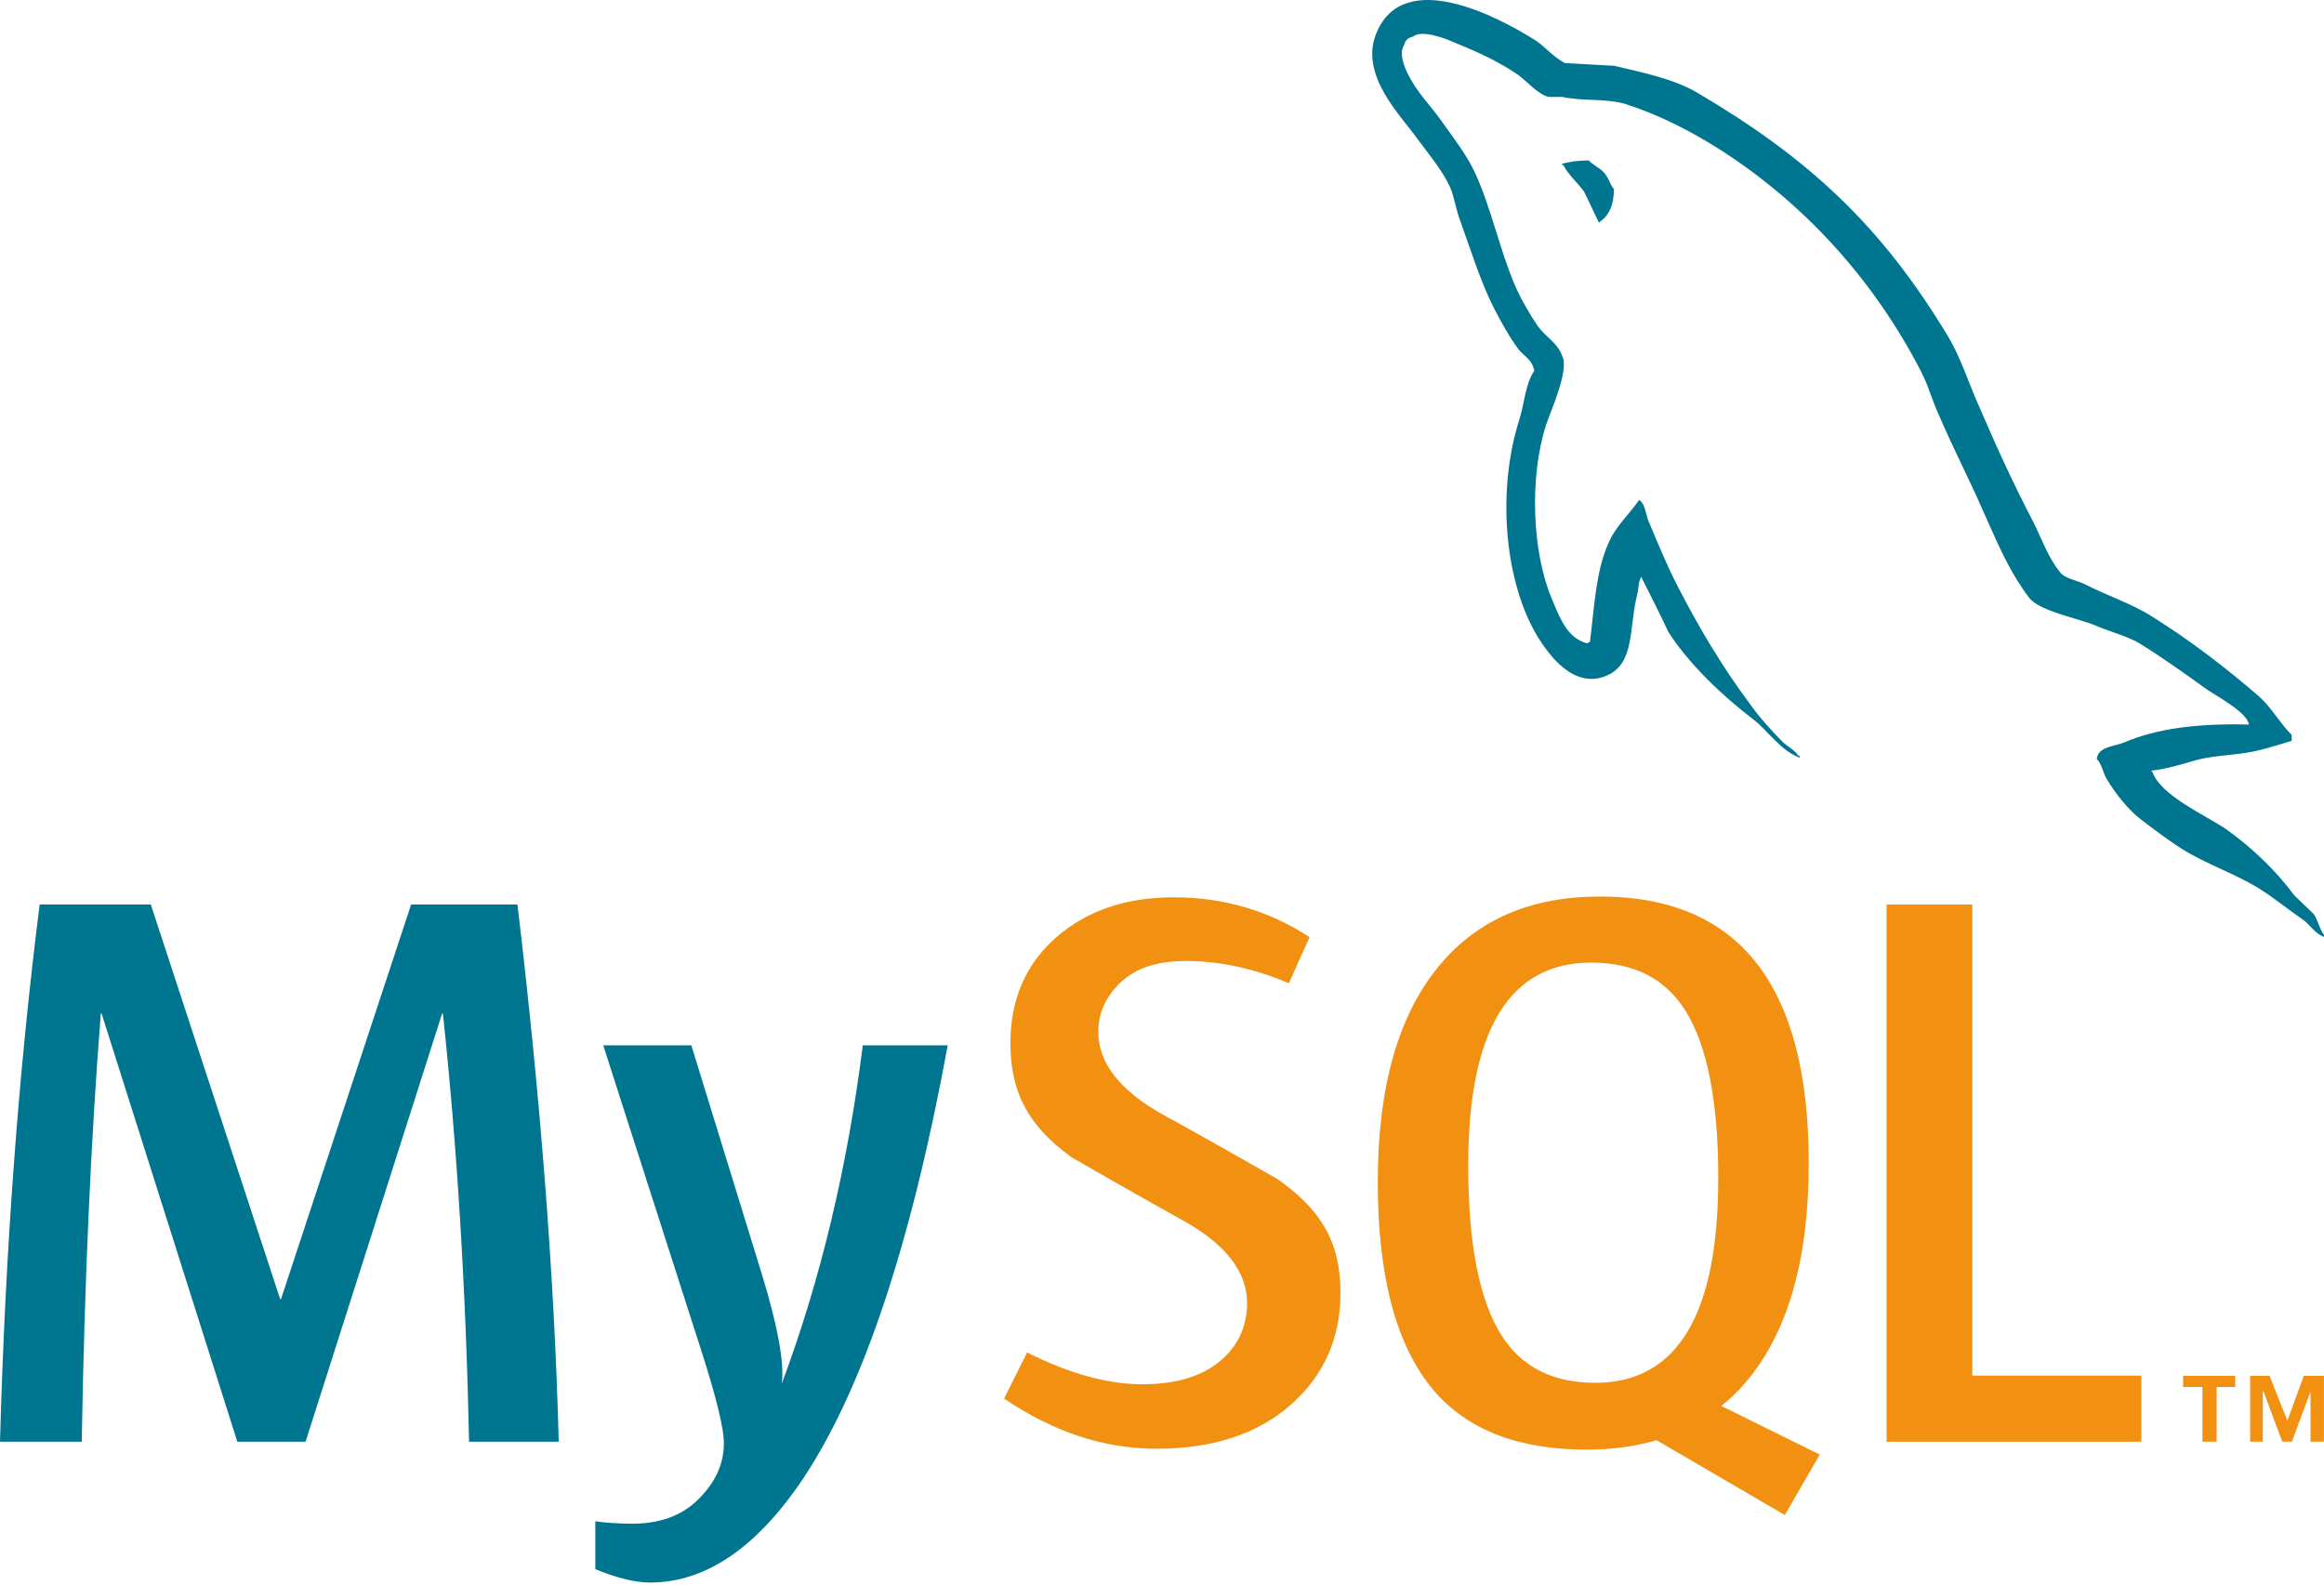
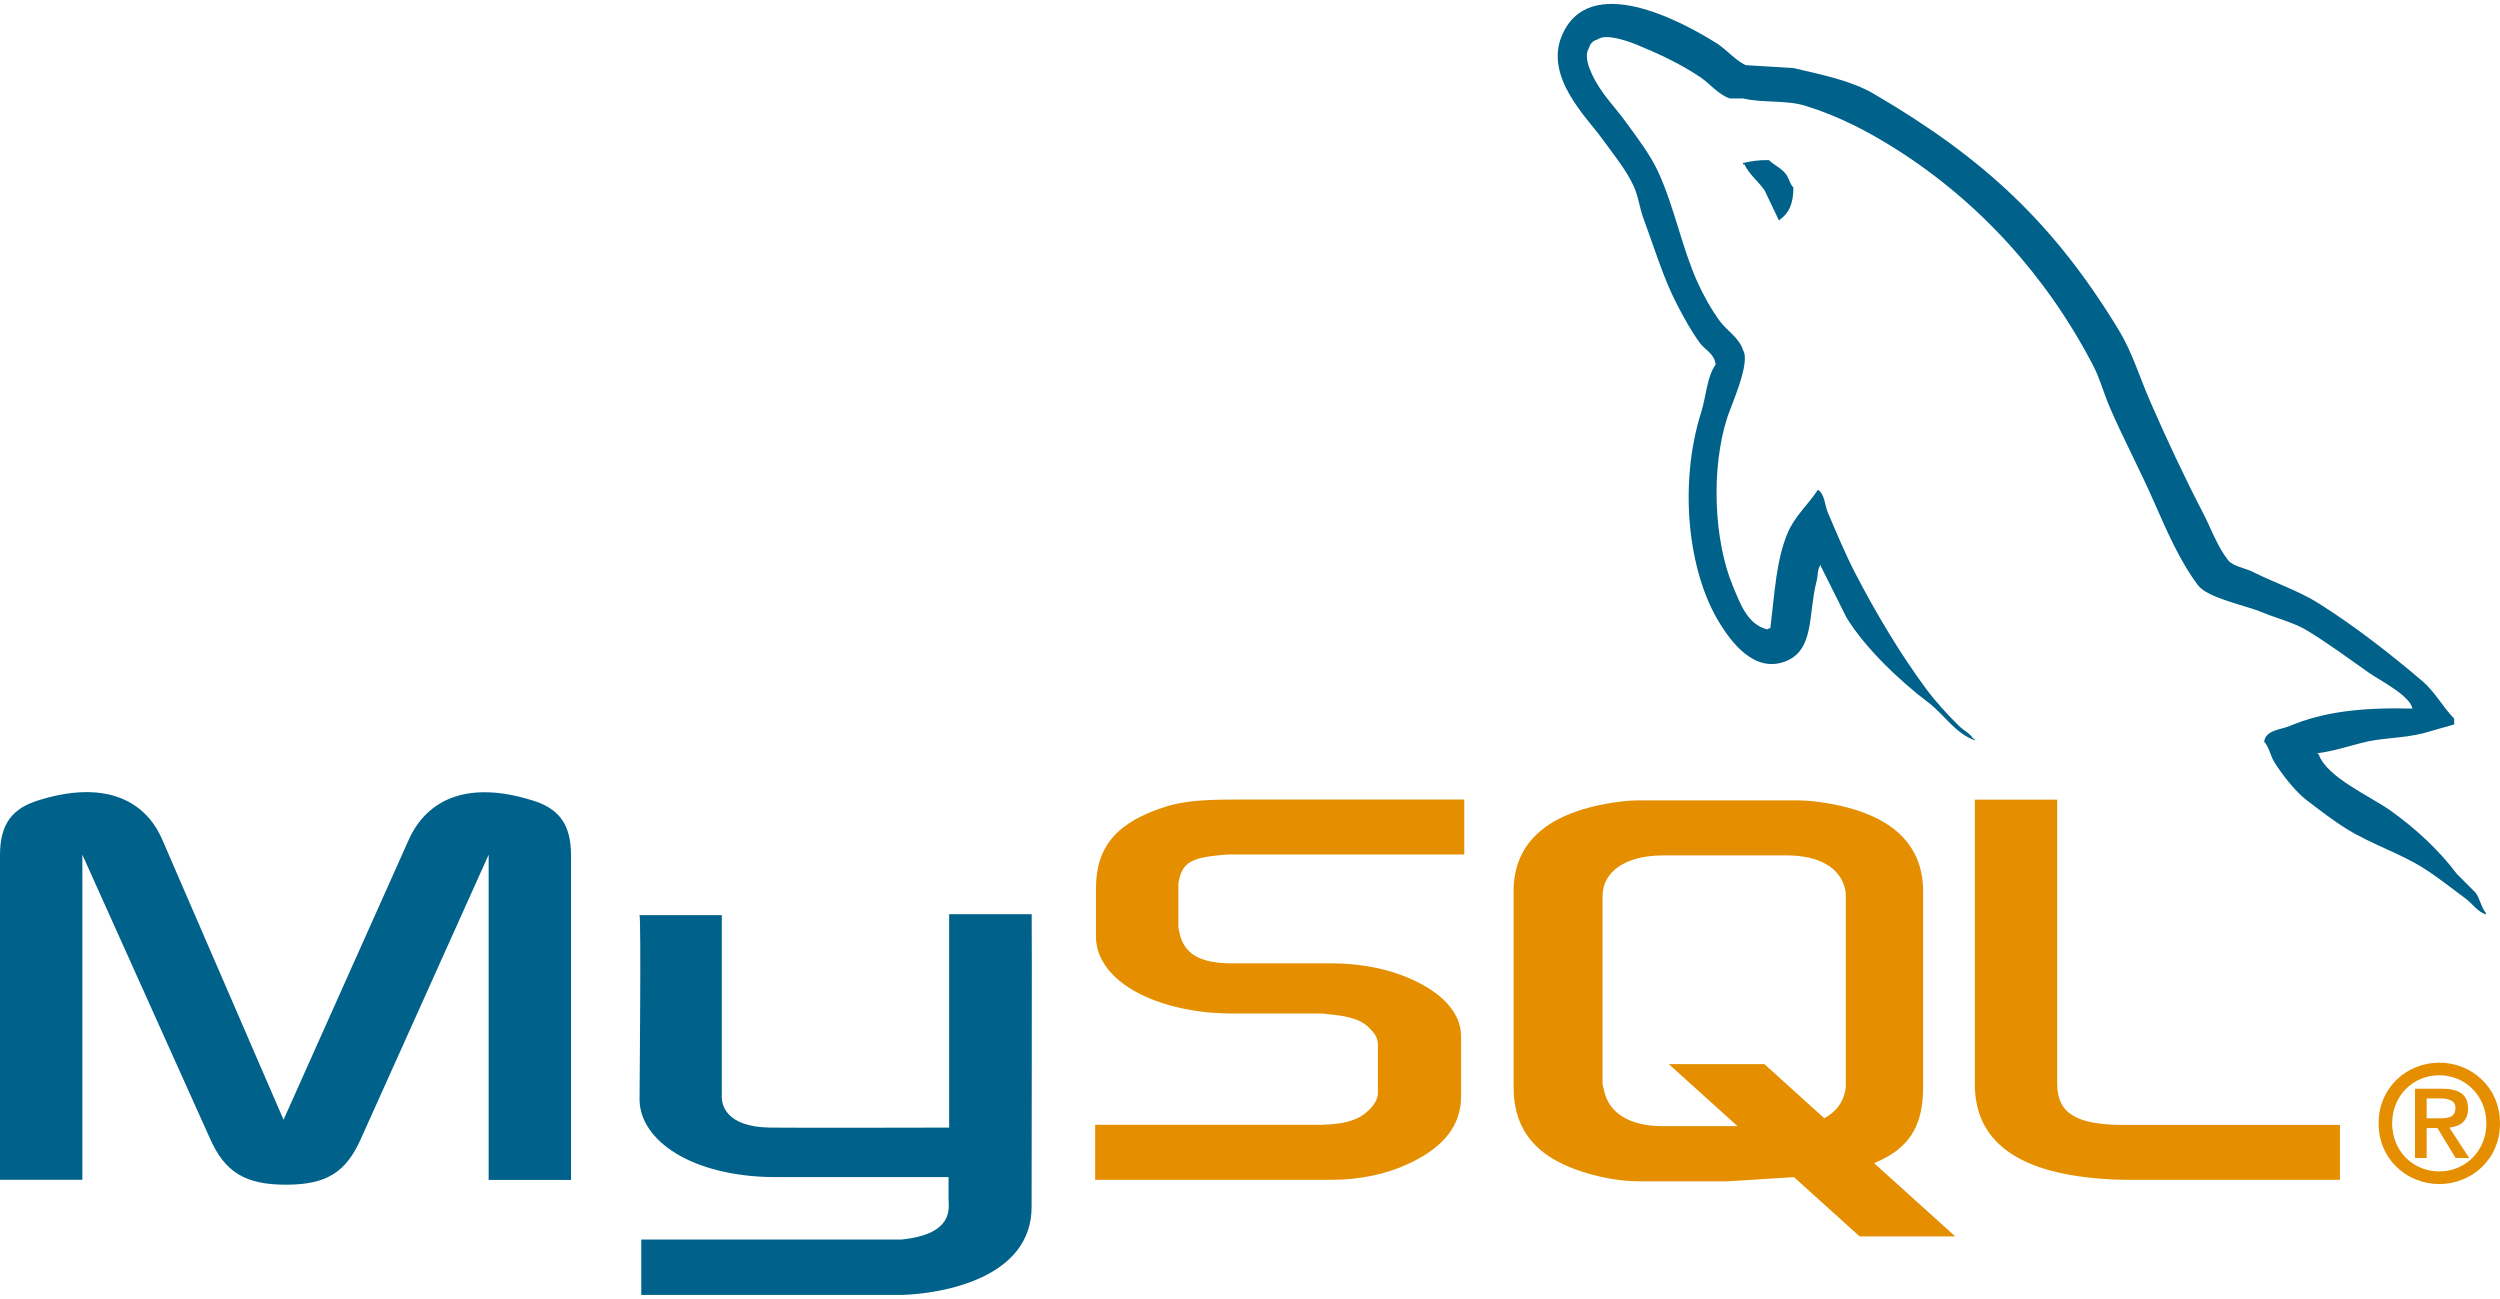
- <svg xmlns="http://www.w3.org/2000/svg" width="512px" height="349px" viewBox="0 0 512 349" version="1.1" preserveAspectRatio="xMidYMid">
-   <g>
-     <path d="M152.309,230.297 L167.87,280.784 C171.366,292.247 172.824,300.249 172.24,304.81 C180.751,282.018 186.696,257.18 190.079,230.297 L208.789,230.297 C200.744,274.063 190.133,305.867 176.962,325.708 C166.7,340.996 155.458,348.64 143.216,348.64 C139.952,348.64 135.928,347.654 131.153,345.696 L131.153,335.145 C133.486,335.488 136.223,335.671 139.371,335.671 C145.082,335.671 149.685,334.088 153.187,330.929 C157.38,327.08 159.479,322.754 159.479,317.96 C159.479,314.685 157.842,307.966 154.583,297.802 L132.902,230.297 L152.309,230.297 Z M33.224,199.266 L61.725,286.222 L61.9,286.222 L90.575,199.266 L114.003,199.266 C119.134,242.39 122.163,281.847 123.094,317.612 L103.341,317.612 C102.646,284.179 100.721,252.741 97.573,223.292 L97.399,223.292 L67.321,317.612 L52.28,317.612 L22.384,223.292 L22.208,223.292 C19.99,251.574 18.594,283.011 18.012,317.612 L1.41179433e-16,317.612 C1.164,275.532 4.077,236.087 8.739,199.266 L33.224,199.266 Z" fill="#00758F" fill-rule="nonzero" />
-     <path d="M352.498,197.509 C383.155,197.509 398.484,217.096 398.484,256.249 C398.484,277.525 393.874,293.596 384.663,304.453 C383.002,306.437 381.168,308.151 379.236,309.739 L379.236,309.739 L400.931,320.466 L400.91,320.465 L393.207,333.767 L364.954,317.282 C360.271,318.669 355.118,319.362 349.503,319.362 C334.45,319.362 323.206,314.975 315.772,306.212 C307.611,296.518 303.534,281.257 303.534,260.455 C303.534,239.299 308.136,223.289 317.35,212.418 C325.742,202.474 337.461,197.509 352.498,197.509 Z M258.618,197.682 C269.575,197.682 279.539,200.614 288.512,206.457 L283.954,216.614 C276.275,213.35 268.703,211.711 261.238,211.711 C255.18,211.711 250.512,213.169 247.258,216.103 C243.986,219.011 241.962,222.754 241.962,227.315 C241.962,234.324 246.956,240.404 256.177,245.54 C258.657,246.889 261.888,248.687 265.208,250.551 L265.896,250.938 C266.011,251.002 266.126,251.067 266.241,251.132 L266.93,251.519 C267.045,251.584 267.16,251.649 267.274,251.713 L267.962,252.101 C274.943,256.036 281.51,259.792 281.51,259.792 C290.731,266.337 295.326,273.315 295.326,284.808 C295.326,294.845 291.648,303.084 284.317,309.531 C276.979,315.949 267.122,319.167 254.778,319.167 C243.233,319.167 232.044,315.463 221.206,308.117 L226.276,297.951 C235.603,302.626 244.043,304.96 251.622,304.96 C258.73,304.96 264.294,303.374 268.319,300.24 C272.336,297.083 274.743,292.681 274.743,287.097 C274.743,280.07 269.855,274.063 260.888,269.024 C258.559,267.743 255.577,266.07 252.493,264.327 L251.806,263.938 C250.544,263.225 249.273,262.503 248.028,261.796 L247.352,261.412 C241.298,257.968 236.063,254.959 236.063,254.959 C227.099,248.402 222.604,241.367 222.604,229.775 C222.604,220.188 225.956,212.439 232.65,206.544 C239.36,200.636 248.017,197.682 258.618,197.682 Z M434.513,199.266 L434.513,303.054 L471.751,303.054 L471.751,317.612 L415.627,317.612 L415.627,199.266 L434.513,199.266 Z M492.444,303.099 L492.444,305.559 L488.349,305.559 L488.349,317.599 L485.219,317.599 L485.219,305.559 L480.966,305.559 L480.966,303.099 L492.444,303.099 Z M500.004,303.099 L503.934,312.983 L507.545,303.099 L511.982,303.099 L511.982,317.599 L509.032,317.599 L509.032,306.564 L504.922,317.599 L502.795,317.599 L498.678,306.564 L498.52,306.564 L498.52,317.599 L495.729,317.599 L495.729,303.099 L500.004,303.099 Z M350.569,212.064 C332.503,212.064 323.465,226.973 323.465,256.773 C323.465,273.843 325.86,286.222 330.641,293.937 L330.641,293.937 C335.069,301.077 342.004,304.64 351.447,304.64 C369.513,304.64 378.55,289.614 378.55,259.576 C378.55,242.745 376.155,230.473 371.381,222.754 C366.947,215.63 360.015,212.064 350.569,212.064 Z" fill="#F29111" fill-rule="nonzero" />
-     <path d="M303.218,7.333 C309.211,-7.393 330.166,3.759 338.299,8.904 C340.291,10.19 342.577,12.909 344.862,13.914 C348.427,14.055 351.989,14.333 355.56,14.482 C362.258,16.056 368.532,17.342 373.809,20.348 C398.338,34.793 414.305,49.513 429.001,73.827 C432.139,78.978 433.709,84.55 436.274,90.123 C439.833,98.43 443.834,107.15 447.966,115.005 C449.815,118.729 451.247,122.87 453.816,126.015 C454.819,127.453 457.668,127.877 459.371,128.736 C464.079,131.173 469.783,133.023 474.21,135.883 C482.48,141.039 490.475,147.183 497.743,153.472 C500.452,155.901 502.298,159.338 504.879,161.906 L504.879,161.906 L504.879,163.202 C502.588,163.905 500.305,164.625 498.02,165.201 C493.029,166.484 488.608,166.194 483.766,167.477 C480.774,168.345 477.059,169.49 473.921,169.781 C474.061,169.922 474.21,170.073 474.21,170.073 C476.057,175.348 486.045,179.638 490.613,182.793 C496.161,186.797 501.302,191.654 505.44,197.23 C506.869,198.653 508.298,199.948 509.721,201.367 C510.714,202.805 510.994,204.665 512,205.948 L512,205.948 L512,206.381 C510.886,205.988 510.085,205.238 509.326,204.454 L508.873,203.981 C508.42,203.51 507.963,203.049 507.442,202.668 C504.294,200.518 501.168,197.946 498.02,195.947 C492.608,192.513 486.331,190.52 480.774,187.073 C477.632,185.072 474.637,182.793 471.642,180.504 C468.927,178.496 465.937,174.642 464.231,171.782 C463.226,170.202 463.088,168.345 461.94,167.203 C462.145,165.293 463.894,164.726 465.659,164.26 L466.065,164.153 C466.674,163.995 467.27,163.837 467.79,163.628 C475.204,160.48 484.043,159.338 495.457,159.624 L495.457,159.624 C495.028,156.758 487.895,153.187 485.618,151.471 C481.048,148.177 476.209,144.74 471.361,141.742 C468.792,140.172 464.365,139.026 461.519,137.743 C457.668,136.169 449.108,134.596 446.975,131.598 C443.35,126.872 440.746,121.235 438.218,115.541 L437.53,113.987 C437.3,113.469 437.071,112.951 436.841,112.434 C433.852,105.577 430.14,98.428 427.145,91.407 C425.579,87.982 424.86,84.976 423.144,81.691 C412.738,61.533 397.336,44.656 378.66,32.787 C372.523,28.925 365.679,25.351 358.126,22.922 C353.845,21.629 348.707,22.344 344.146,21.351 L344.146,21.351 L341.144,21.351 C338.582,20.63 336.443,17.914 334.444,16.481 C330.029,13.484 325.607,11.471 320.327,9.332 C318.477,8.474 313.194,6.476 311.35,8.049 C310.208,8.336 309.629,8.767 309.348,9.913 C308.212,11.624 309.211,14.199 309.918,15.776 C312.06,20.346 315.052,23.062 317.767,26.924 C320.184,30.349 323.185,34.211 324.898,37.935 C328.594,45.94 330.315,54.809 333.74,62.813 C335.011,65.823 337.019,69.248 338.868,71.964 C340.435,74.118 343.284,75.676 344.146,78.404 C345.864,81.264 341.574,90.701 340.581,93.698 C336.866,105.425 337.586,121.726 341.864,131.891 C341.94,132.069 342.016,132.248 342.092,132.427 L342.32,132.97 C343.882,136.693 345.554,140.702 349.707,141.743 C349.993,141.459 349.707,141.608 350.274,141.459 C351.279,133.591 351.562,126.014 354.274,119.858 C355.841,116.009 358.97,113.288 361.115,110.146 C362.544,111.002 362.544,113.583 363.397,115.291 C365.253,119.721 367.246,124.578 369.534,129.021 C374.23,138.171 379.513,147.042 385.501,155.046 C387.506,157.905 390.352,161.052 392.917,163.627 C394.06,164.624 395.34,165.2 396.199,166.483 L396.199,166.483 L396.479,166.483 L396.479,166.915 C392.201,165.338 389.489,160.912 386.077,158.328 C379.653,153.471 371.96,146.177 367.532,139.177 C365.68,135.16 363.678,131.309 361.682,127.311 L361.682,127.311 L361.682,127.022 C360.829,128.164 361.115,129.298 360.688,131.026 C358.836,138.171 360.262,146.322 353.845,148.892 C346.571,151.902 341.145,144.035 338.868,140.46 C331.592,128.594 329.599,108.576 334.73,92.417 C335.87,88.84 336.025,84.55 338.015,81.694 C337.586,79.112 335.596,78.406 334.444,76.824 C332.448,74.12 330.739,70.97 329.176,67.967 C326.174,62.101 324.038,55.092 321.759,48.801 C320.757,46.232 320.47,43.653 319.471,41.221 C317.767,37.509 314.626,33.785 312.203,30.501 C308.922,25.78 299.366,16.633 303.218,7.333 Z M349.99,35.348 C350.371,35.73 350.831,36.064 351.307,36.393 L351.881,36.787 C352.646,37.316 353.387,37.875 353.842,38.635 C354.561,39.641 354.695,40.634 355.557,41.642 C355.557,45.079 354.561,47.364 352.55,48.788 C352.55,48.788 352.413,48.938 352.272,49.078 C351.133,46.787 350.133,44.508 348.985,42.219 C347.571,40.221 345.572,38.636 344.42,36.353 L344.42,36.353 L344.143,36.353 L344.143,36.066 C345.864,35.641 347.571,35.348 349.99,35.348 Z" fill="#00758F" />
+ <svg xmlns="http://www.w3.org/2000/svg" width="256" height="133" viewBox="0 0 204.8 105.765">
+   <path d="M0 96.334h6.747V69.7l10.445 23.227c1.232 2.8 2.92 3.806 6.228 3.806s4.93-.995 6.164-3.806L40.03 69.7v26.644h6.748v-26.6c0-2.595-1.04-3.85-3.18-4.498-5.125-1.6-8.564-.216-10.12 3.244l-10.25 22.923L13.3 68.48c-1.492-3.46-4.995-4.844-10.12-3.244C1.038 65.885 0 67.14 0 69.734v26.6zm52.386-21.686h6.745v14.68c-.063.798.256 2.67 3.952 2.727 1.886.03 14.554 0 14.672 0v-17.48h6.76c.03 0-.007 23.834-.006 23.936.037 5.878-7.294 7.155-10.672 7.254H52.533v-4.54l21.342-.001c4.342-.46 3.83-2.617 3.83-3.344v-1.77h-14.34c-6.672-.06-10.92-2.973-10.973-6.323-.005-.3.144-14.995-.004-15.14z" fill="#00618a" />
+   <path d="M89.716 96.334h19.398c2.27 0 4.477-.475 6.23-1.298 2.92-1.34 4.347-3.157 4.347-5.536v-4.93c0-1.947-1.622-3.763-4.8-4.974-1.687-.65-3.763-.995-5.774-.995h-8.175c-2.724 0-4.022-.822-4.346-2.638-.065-.216-.065-.4-.065-.606v-3.07c0-.173 0-.347.065-.563.324-1.384 1.038-1.774 3.438-2 .195 0 .454-.044.65-.044h19.268v-4.497h-18.944c-2.725 0-4.152.173-5.45.562C91.532 67 89.78 69 89.78 72.46v3.936c0 3.028 3.44 5.623 9.212 6.228.65.043 1.298.086 1.946.086h7.007c.26 0 .52 0 .714.044 2.14.173 3.05.562 3.698 1.34.4.4.52.78.52 1.2v3.936c0 .476-.324 1.082-.973 1.6-.584.52-1.557.865-2.855.952-.26 0-.454.043-.713.043h-18.62v4.498zm72.064-7.828c0 4.628 3.438 7.223 10.38 7.742a29.45 29.45 0 0 0 1.946.086h17.582v-4.498h-17.712c-3.957 0-5.45-.995-5.45-3.374v-23.27h-6.747v23.312zm-37.785.234V72.705c0-4.074 2.86-6.545 8.516-7.325a12.94 12.94 0 0 1 1.821-.13h12.807a13.87 13.87 0 0 1 1.886.13c5.656.78 8.516 3.25 8.516 7.325V88.74c0 3.305-1.215 5.074-4.015 6.227l6.646 6h-7.834l-5.377-4.854-5.413.343h-7.216c-1.235 0-2.535-.174-3.966-.564-4.3-1.17-6.37-3.424-6.37-7.152zm7.283-.4c0 .217.065.433.13.694.4 1.864 2.145 2.904 4.8 2.904h6.13l-5.63-5.083h7.834l4.9 4.433c.905-.482 1.5-1.22 1.7-2.167.065-.216.065-.433.065-.65V73.096c0-.173 0-.4-.065-.607-.4-1.733-2.146-2.73-4.746-2.73H136.22c-3 0-4.94 1.3-4.94 3.337v15.256z" fill="#e48e00" />
+   <g fill="#00618a">
+     <path d="M197.624 57.73c-4.147-.112-7.316.273-10.024 1.415-.77.325-1.997.333-2.123 1.298.423.443.49 1.105.825 1.65.647 1.047 1.74 2.45 2.713 3.184 1.064.803 2.16 1.663 3.303 2.36 2.03 1.238 4.296 1.945 6.25 3.184 1.152.73 2.296 1.65 3.42 2.476.555.408.93 1.042 1.65 1.297v-.118c-.38-.483-.477-1.147-.825-1.65l-1.533-1.533c-1.5-2-3.402-3.737-5.425-5.19-1.613-1.158-5.224-2.722-5.897-4.6l-.118-.118c1.144-.13 2.483-.543 3.54-.825 1.773-.475 3.358-.353 5.19-.825l2.477-.708v-.472c-.926-.95-1.586-2.207-2.595-3.066-2.64-2.25-5.523-4.495-8.49-6.37-1.646-1.04-3.68-1.714-5.425-2.595-.587-.296-1.618-.45-2.005-.944-.916-1.168-1.415-2.65-2.122-4-1.48-2.85-2.934-5.964-4.246-8.963-.895-2.045-1.48-4.062-2.594-5.897-5.355-8.804-11.12-14.118-20.048-19.34-1.9-1.11-4.187-1.55-6.605-2.123l-3.892-.236c-.792-.33-1.616-1.3-2.36-1.77-2.958-1.87-10.545-5.933-12.736-.6-1.383 3.373 2.067 6.664 3.302 8.374.866 1.2 1.976 2.543 2.594 3.892.407.886.478 1.775.826 2.713.857 2.3 1.603 4.823 2.712 6.958.56 1.08 1.178 2.218 1.887 3.184.435.593 1.18.854 1.297 1.77-.728 1.02-.77 2.6-1.18 3.892-1.843 5.812-1.148 13.035 1.533 17.337.823 1.32 2.76 4.152 5.425 3.066 2.33-.95 1.8-3.89 2.477-6.486.15-.59.058-1.02.354-1.415v.118l2.123 4.245c1.57 2.53 4.36 5.175 6.722 6.96 1.225.925 2.2 2.525 3.774 3.066v-.118h-.118c-.307-.48-.787-.677-1.18-1.06-.923-.905-1.95-2.03-2.713-3.066-2.15-2.918-4.048-6.11-5.778-9.435-.826-1.587-1.545-3.338-2.24-4.953-.268-.623-.265-1.564-.825-1.887-.763 1.184-1.887 2.14-2.477 3.538-.944 2.234-1.066 4.958-1.415 7.784-.207.074-.115.023-.236.118-1.642-.396-2.22-2.087-2.83-3.538-1.544-3.67-1.83-9.576-.472-13.798.35-1.092 1.94-4.534 1.297-5.543-.307-1.007-1.32-1.6-1.887-2.36-.7-.95-1.402-2.204-1.887-3.302-1.264-2.86-1.854-6.07-3.184-8.963-.636-1.382-1.71-2.78-2.594-4-.978-1.36-2.073-2.364-2.83-4-.27-.585-.636-1.52-.236-2.123a.93.93 0 0 1 .708-.708c.684-.527 2.59.175 3.302.472 1.89.786 3.47 1.534 5.072 2.595.77.5 1.547 1.496 2.476 1.77h1.06c1.66.382 3.52.12 5.07.59 2.742.833 5.198 2.13 7.43 3.538 6.798 4.292 12.355 10.402 16.157 17.7.612 1.173.876 2.294 1.415 3.538 1.087 2.5 2.456 5.093 3.538 7.547 1.08 2.45 2.13 4.92 3.656 6.958.802 1.07 3.9 1.646 5.307 2.24.987.417 2.603.852 3.538 1.415 1.785 1.077 3.515 2.36 5.19 3.54.837.59 3.41 1.883 3.538 2.948z" />
+     <path d="M144.91 12.798c-.865-.016-1.476.094-2.123.236v.118h.118c.412.848 1.14 1.393 1.65 2.123l1.18 2.476.118-.118c.73-.515 1.065-1.338 1.06-2.595-.293-.308-.336-.694-.59-1.062-.337-.49-1-.768-1.415-1.18z" fill-rule="evenodd" />
  </g>
+   <path d="M194.855 91.708c0 2.97 2.347 4.972 4.972 4.972s4.972-2.002 4.972-4.972-2.347-4.972-4.972-4.972-4.972 2.002-4.972 4.972zm8.83 0c0 2.254-1.723 3.938-3.86 3.938-2.16 0-3.86-1.684-3.86-3.938s1.698-3.938 3.86-3.938c2.135 0 3.86 1.684 3.86 3.938zm-2.52 2.838h1.113l-1.63-2.492c.875-.093 1.537-.518 1.537-1.552 0-1.154-.73-1.63-2.134-1.63h-2.215v5.675h.955v-2.453h.888l1.485 2.453zm-2.374-3.25v-1.63h1.1c.57 0 1.26.106 1.26.77 0 .795-.623.862-1.34.862h-1.02z" fill="#e48e00" fill-rule="evenodd" />
</svg>
